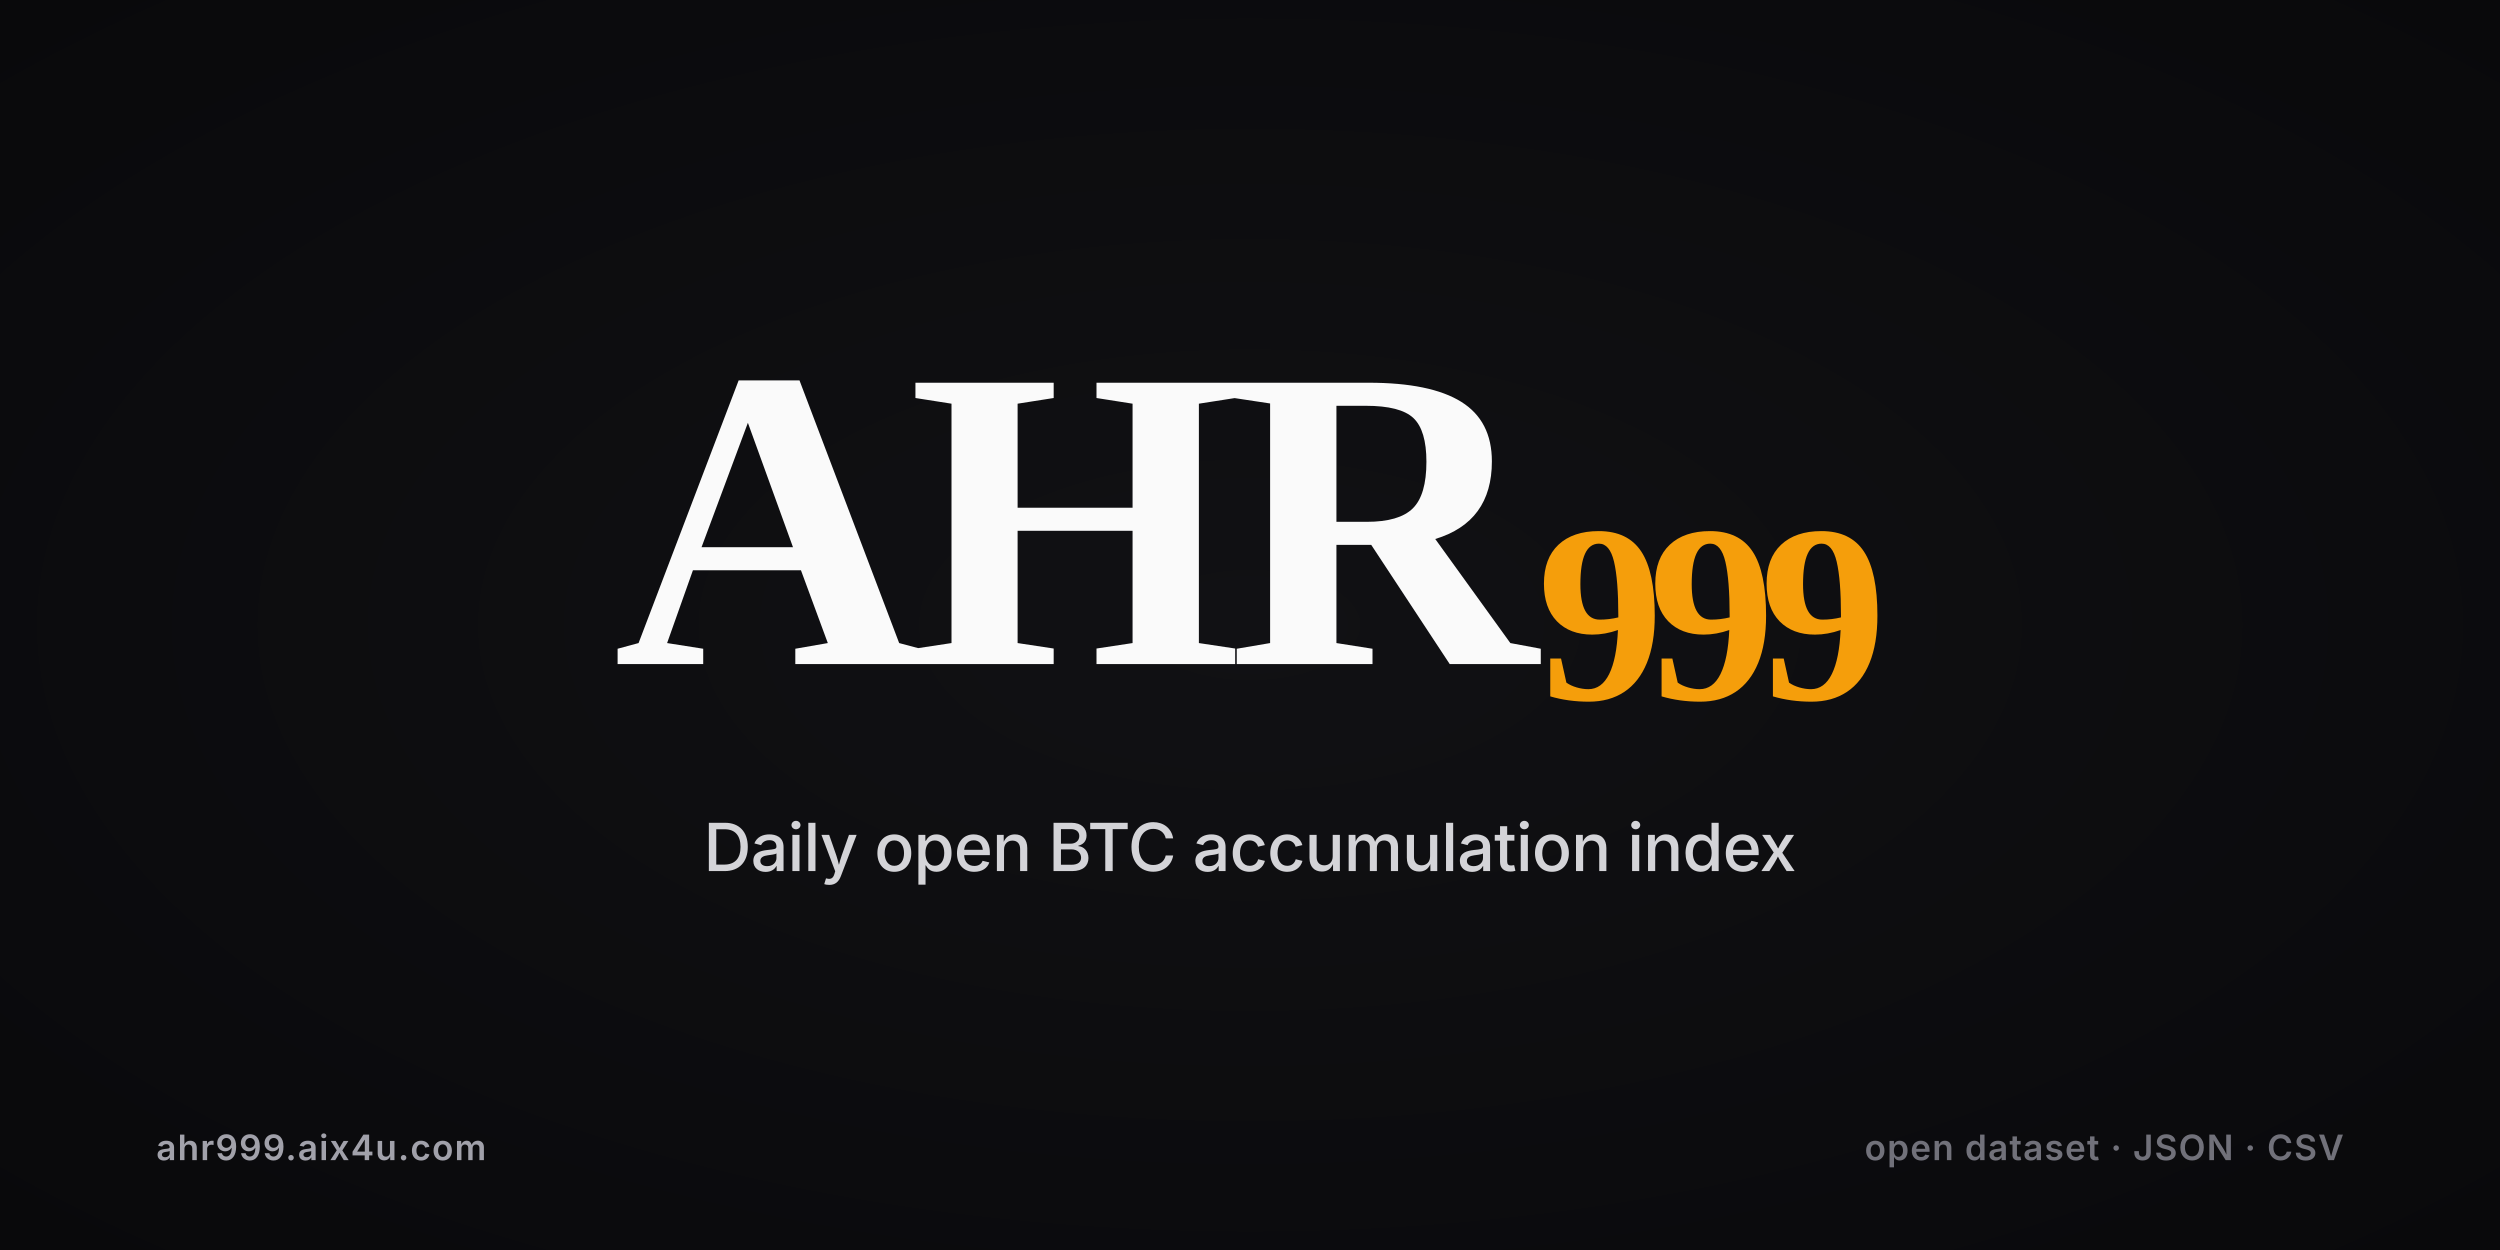
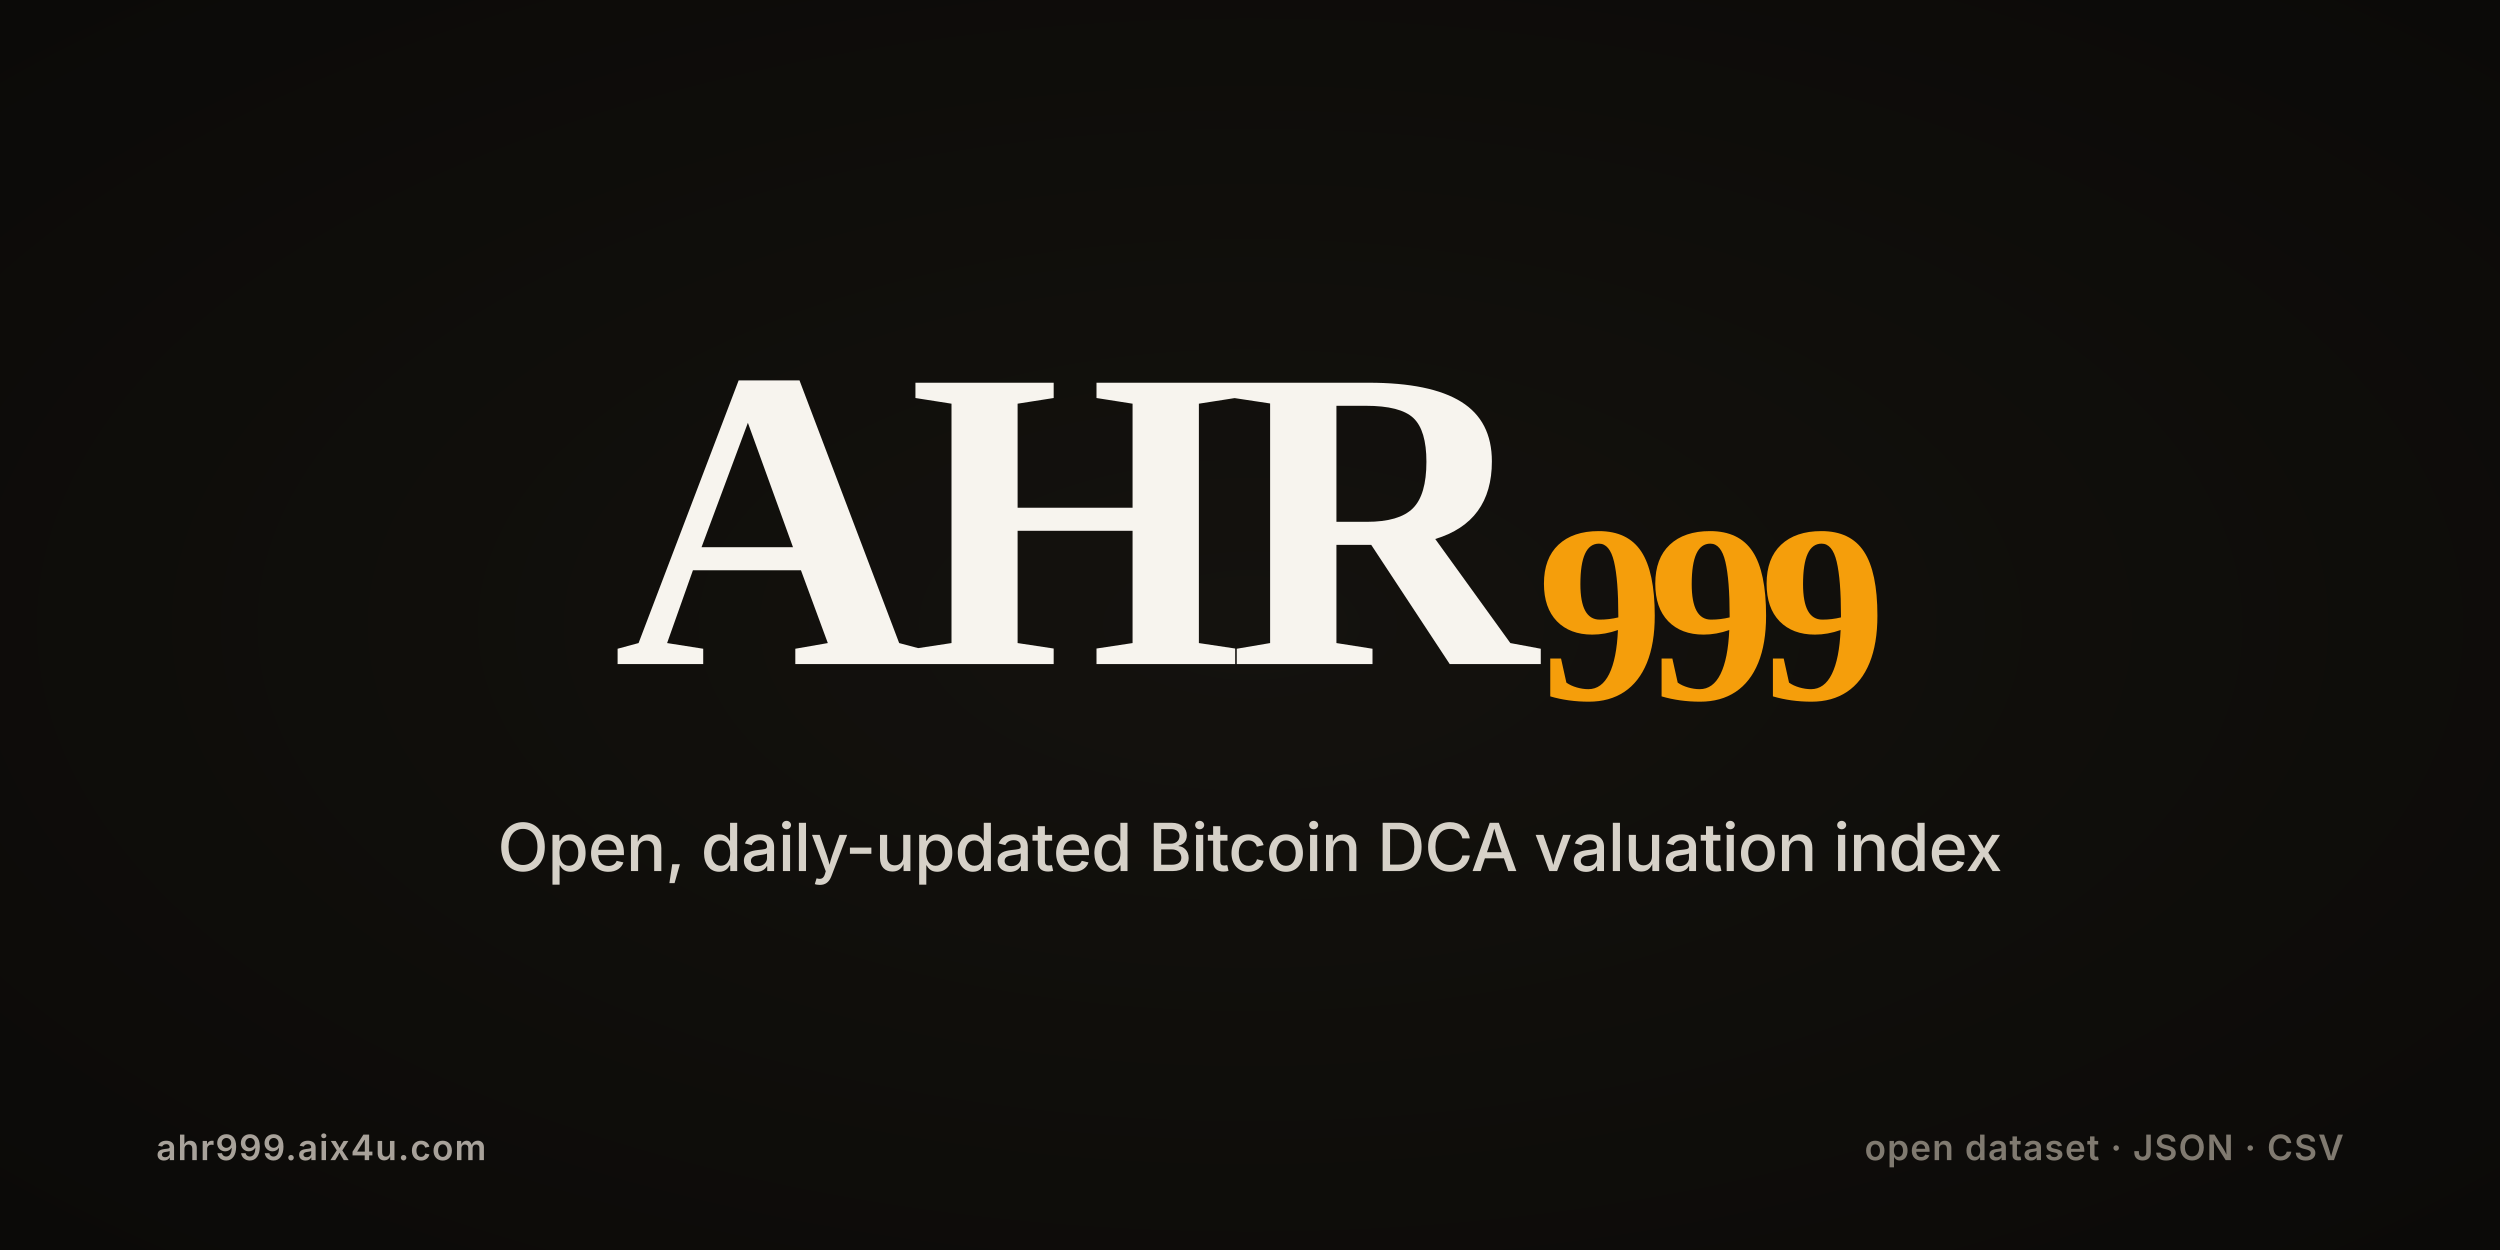
<svg xmlns="http://www.w3.org/2000/svg" width="1280" height="640" viewBox="0 0 1280 640" role="img" aria-labelledby="title desc">
  <defs>
    <radialGradient id="vignette" cx="0.5" cy="0.5" r="0.7">
-       <stop offset="0%" stop-color="#111114" />
-       <stop offset="100%" stop-color="#09090b" />
+       <stop offset="0%" stop-color="#14120e" />
+       <stop offset="100%" stop-color="#0b0a08" />
    </radialGradient>
    <linearGradient id="underline" x1="0" y1="0" x2="1" y2="0">
      <stop offset="0%" stop-color="rgba(245,158,11,0)" />
      <stop offset="50%" stop-color="rgba(245,158,11,0.55)" />
      <stop offset="100%" stop-color="rgba(245,158,11,0)" />
    </linearGradient>
    <style>
-       text { fill: #fafafa; font-family: system-ui, -apple-system, BlinkMacSystemFont, "Segoe UI", sans-serif; }
+       text { fill: #f7f4ee; font-family: system-ui, -apple-system, BlinkMacSystemFont, "Segoe UI", sans-serif; }
      .wordmark { font-family: Georgia, "Times New Roman", serif; font-size: 220px; font-weight: 700; letter-spacing: -8px; }
-       .subtitle { font-size: 34px; font-weight: 500; letter-spacing: -0.4px; fill: #d4d4d8; }
+       .subtitle { font-size: 34px; font-weight: 500; letter-spacing: -0.4px; fill: #d6d1c8; }
      .footer { font-size: 18px; font-weight: 600; letter-spacing: 0.6px; }
-       .footer-brand { fill: #a1a1aa; }
-       .footer-meta { fill: #71717a; }
+       .footer-brand { fill: #a8a29a; }
+       .footer-meta { fill: #807a70; }
      .amber { fill: #f59e0b; }
    </style>
  </defs>
  <rect width="1280" height="640" fill="url(#vignette)" />
  <text x="640" y="340" class="wordmark" text-anchor="middle">AHR<tspan font-size="130" dy="18" class="amber">999</tspan>
  </text>
-   <text x="640" y="446" class="subtitle" text-anchor="middle">Daily open BTC accumulation index</text>
+   <text x="640" y="446" class="subtitle" text-anchor="middle">Open, daily-updated Bitcoin DCA valuation index</text>
  <text x="80" y="594" class="footer footer-brand">ahr999.aix4u.com</text>
  <text x="1200" y="594" class="footer footer-meta" text-anchor="end">open dataset · JSON · CSV</text>
</svg>
